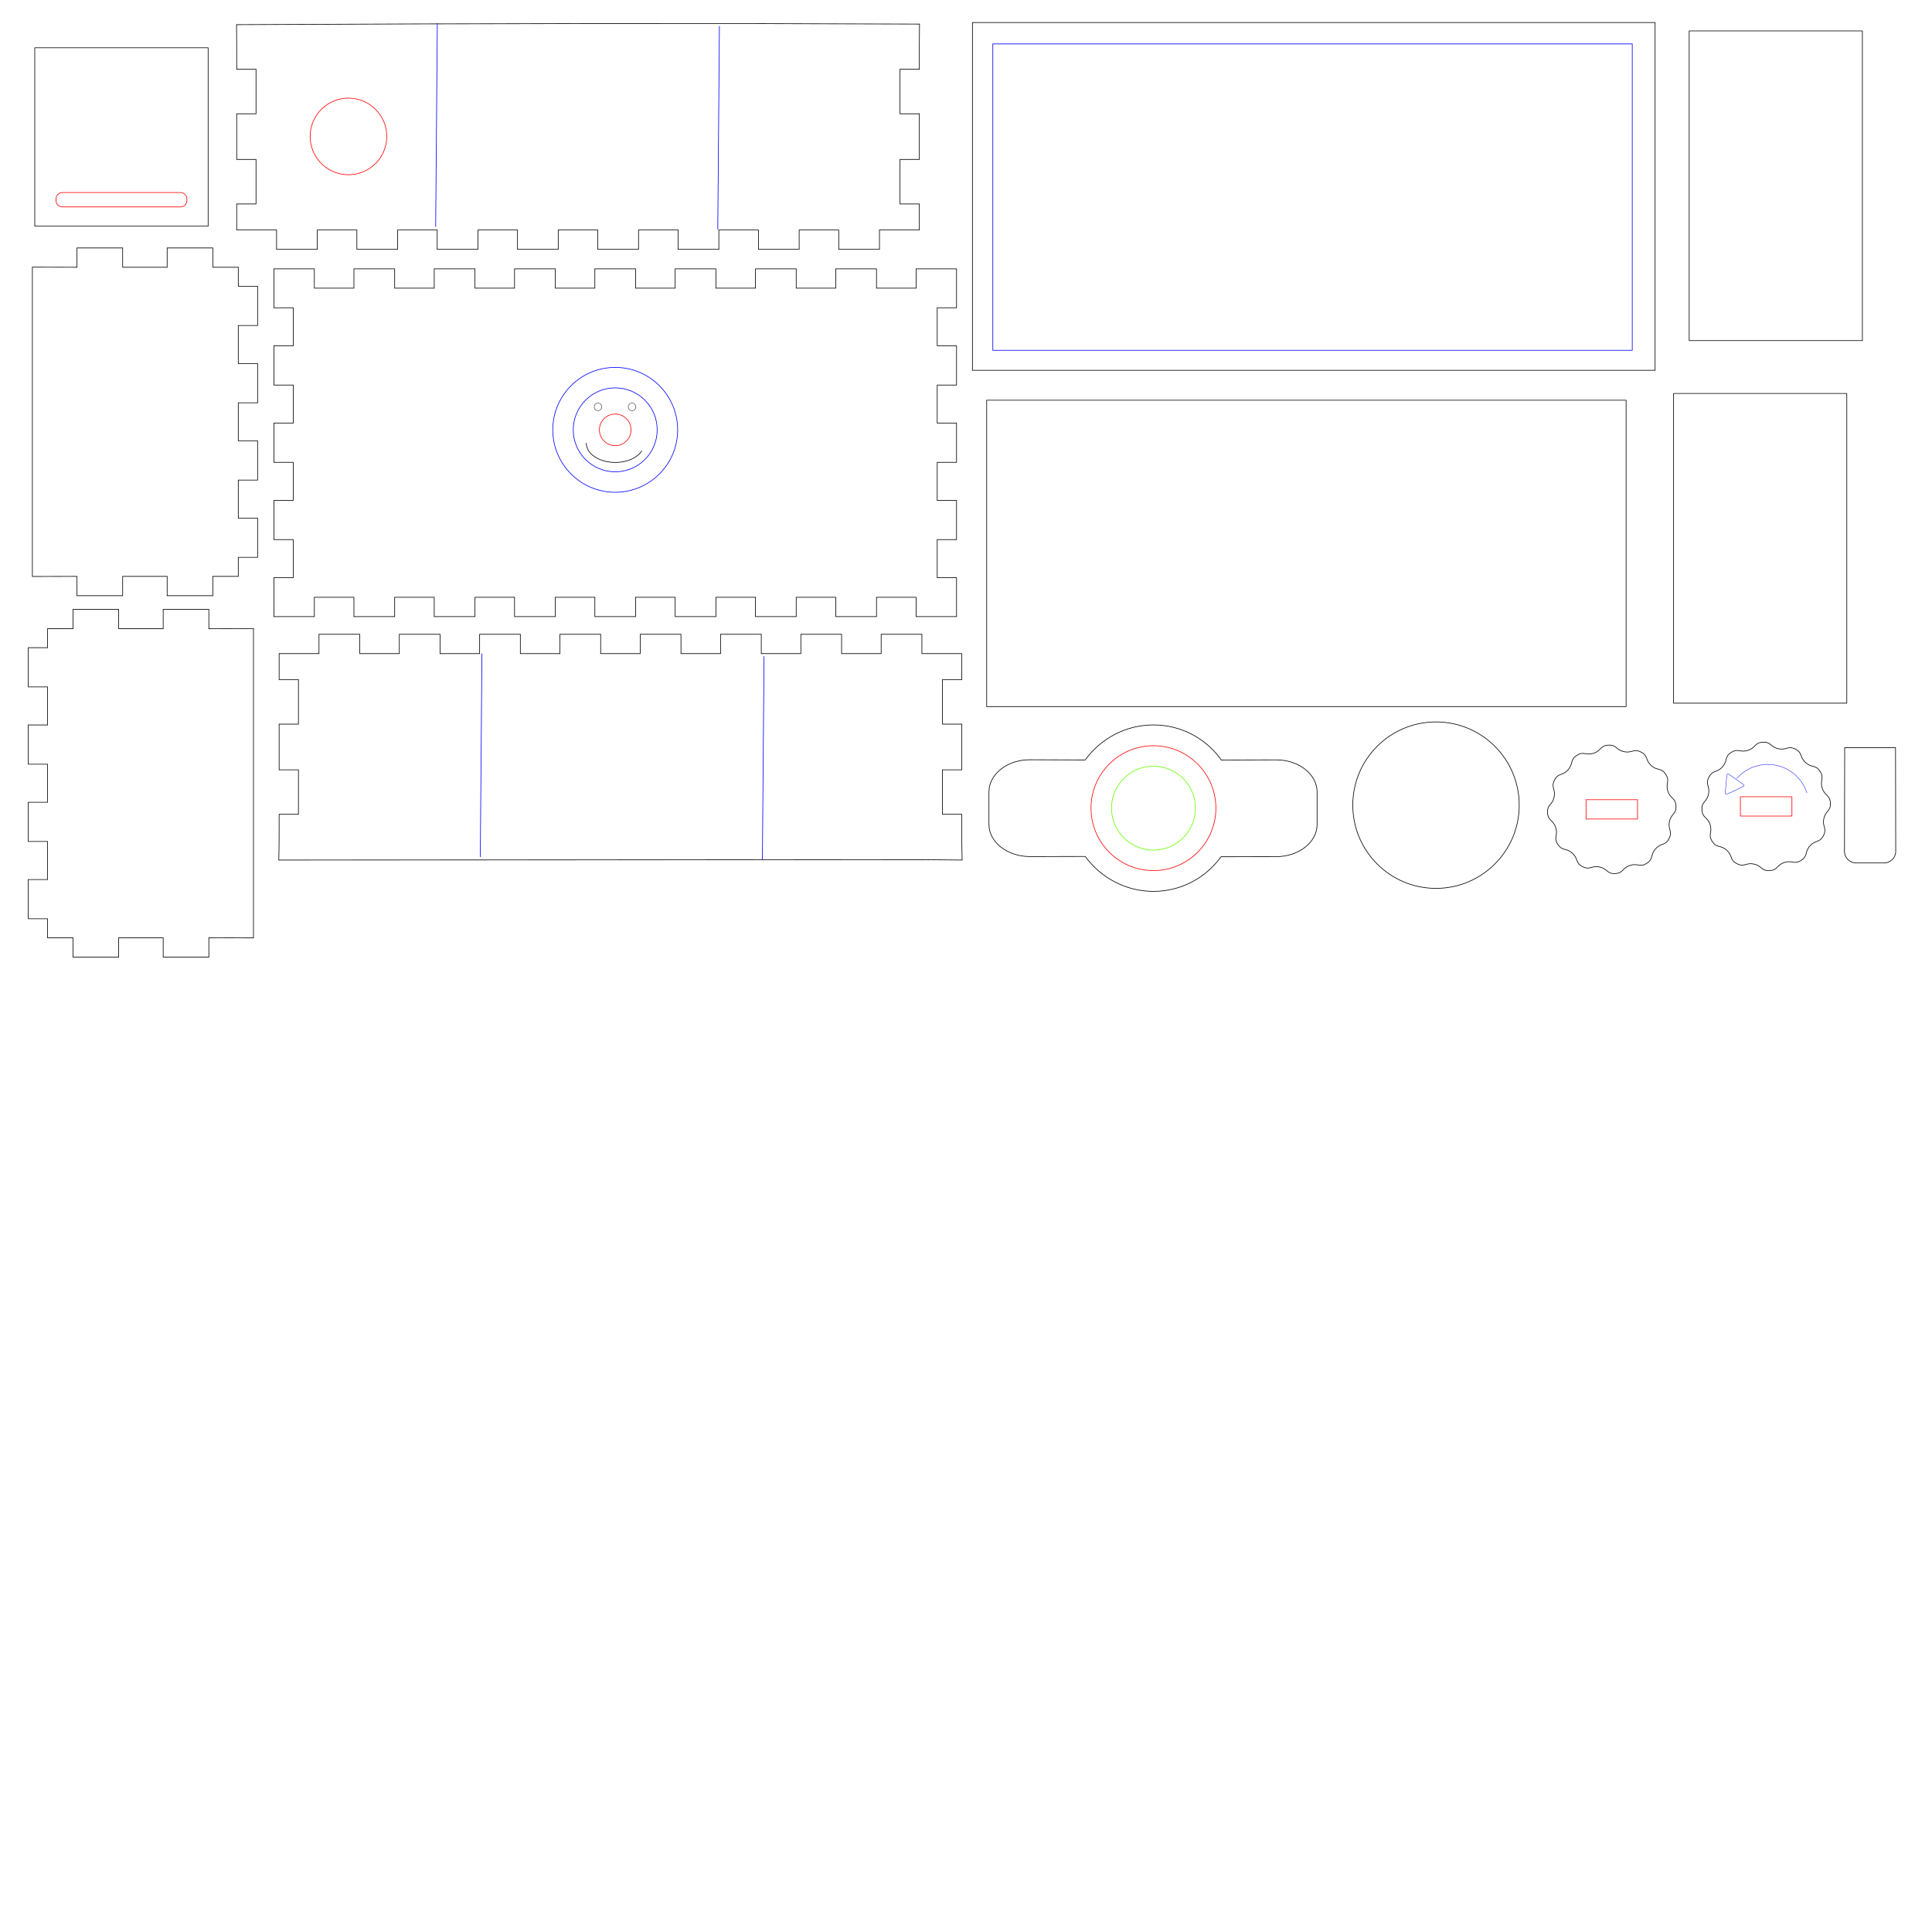
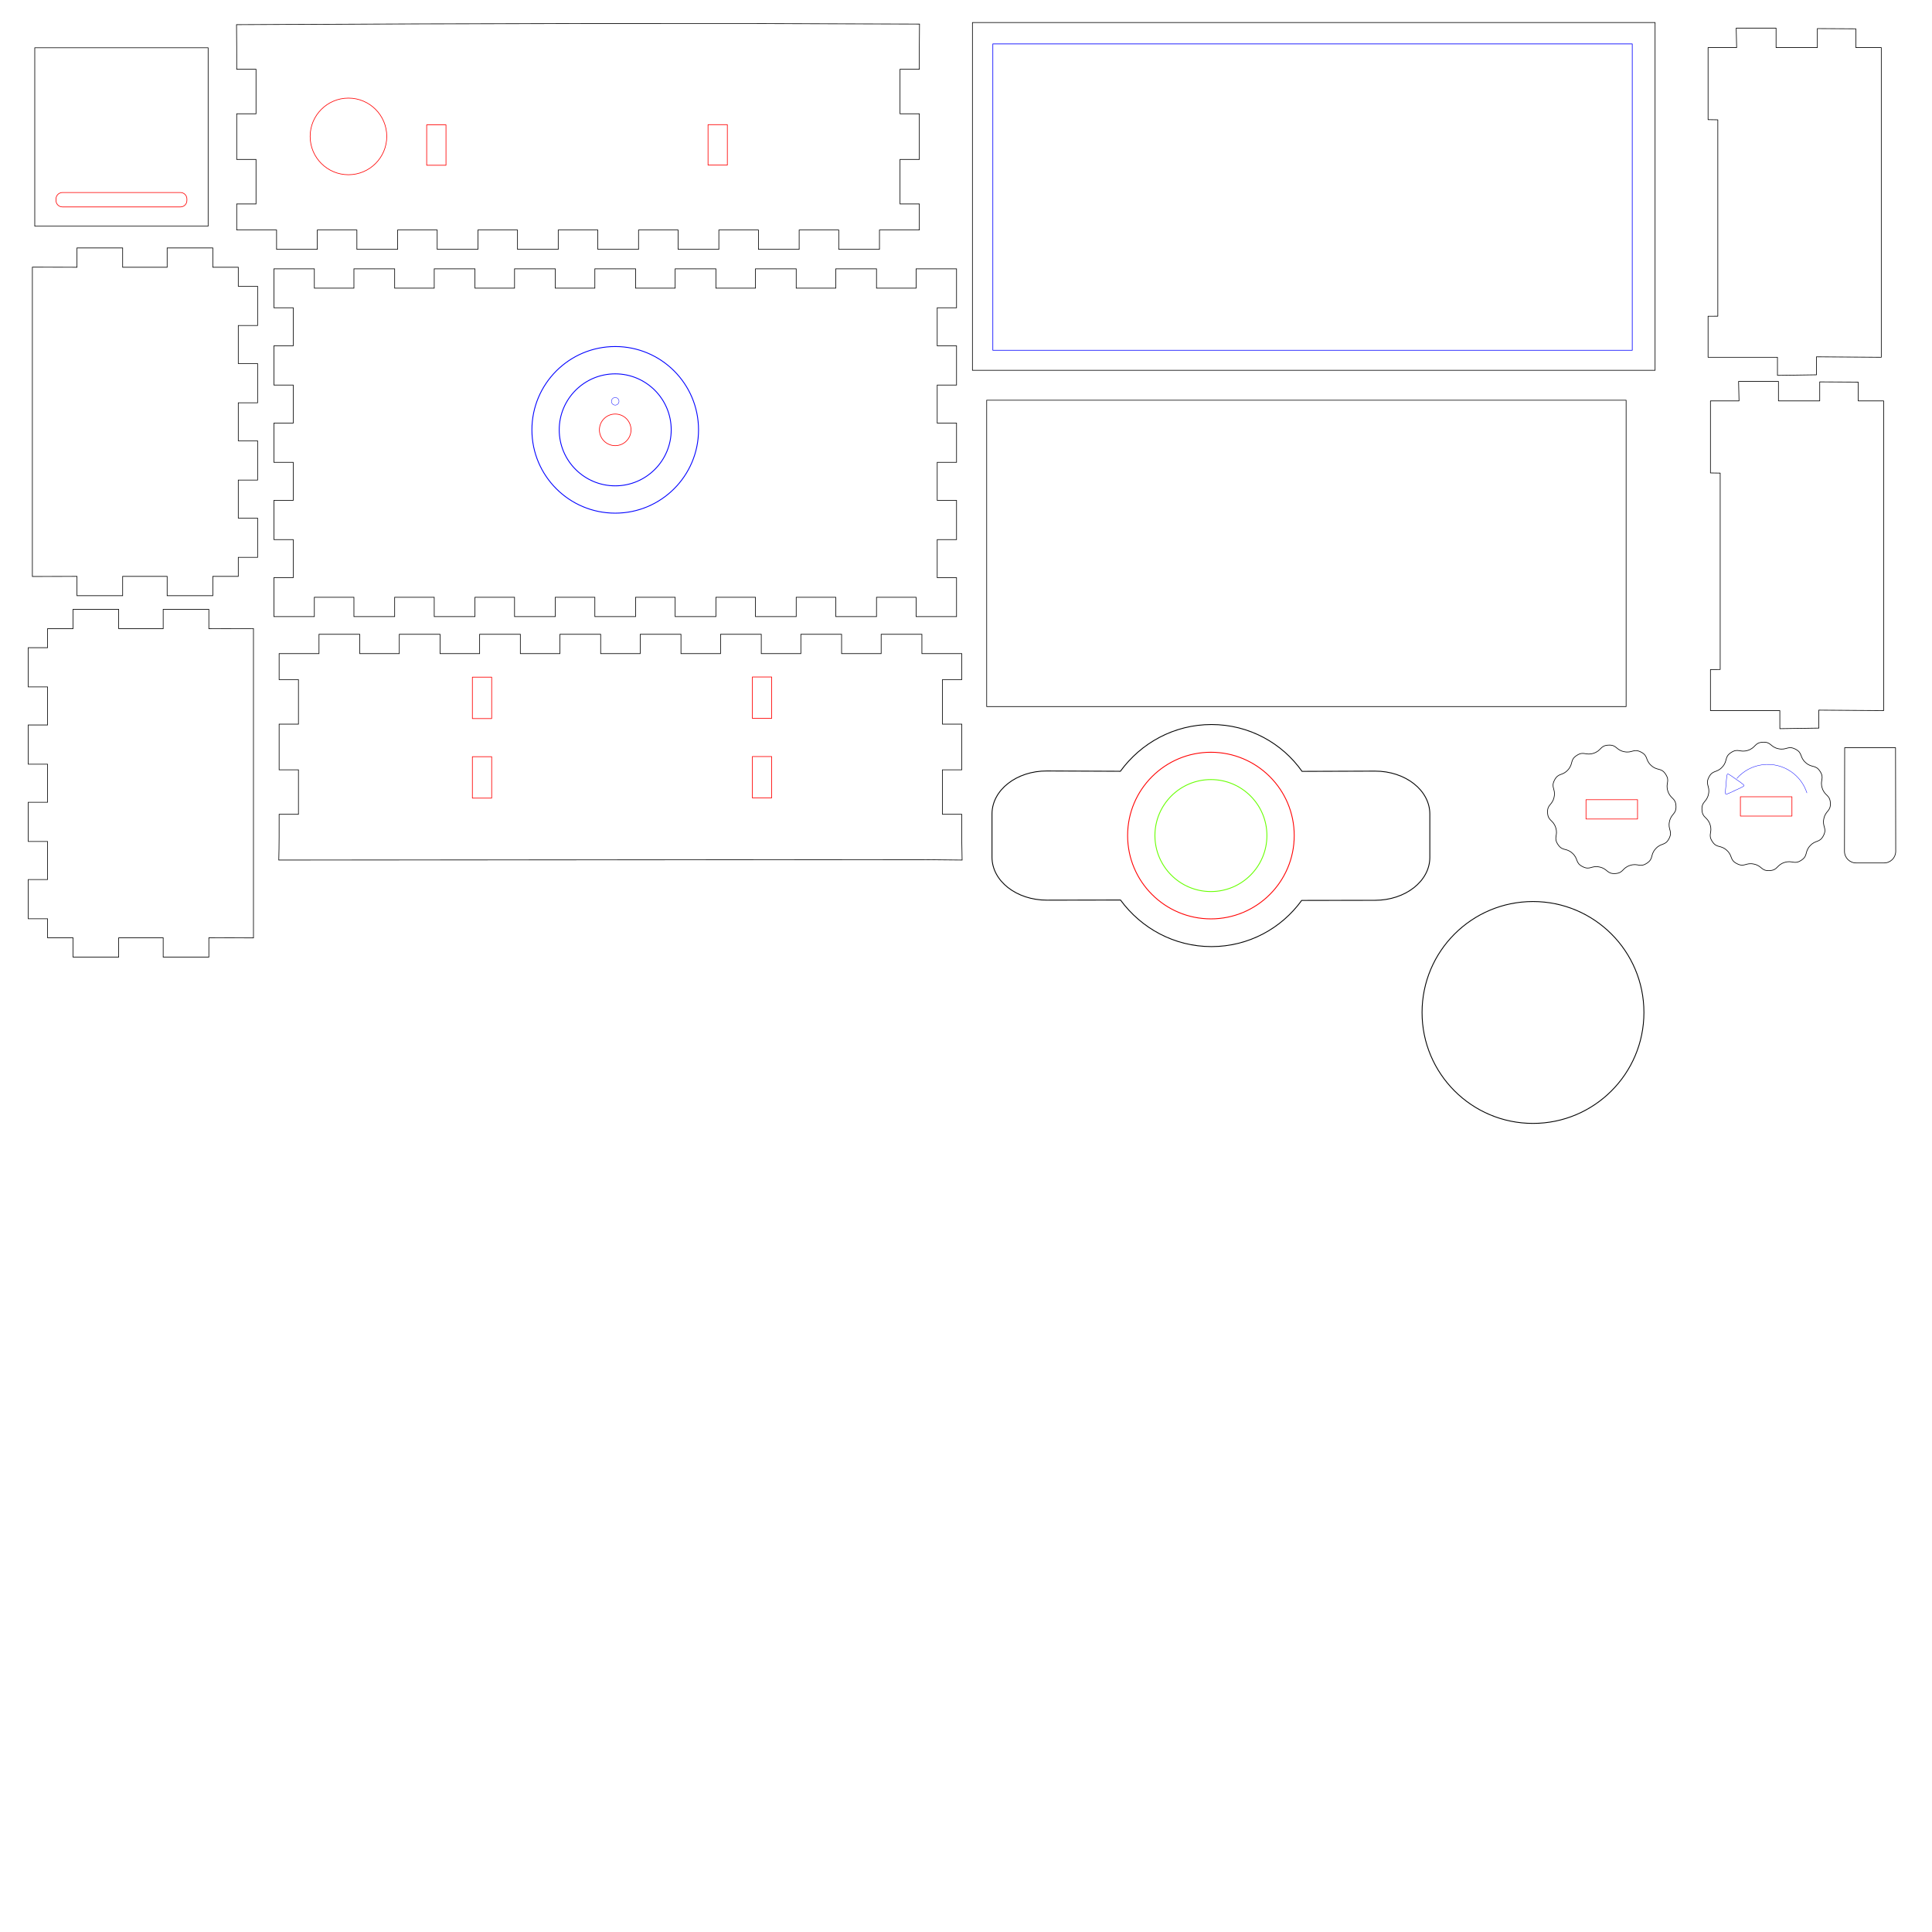
- <svg xmlns="http://www.w3.org/2000/svg" width="300mm" height="300mm" viewBox="0 0 1062.992 1062.992" id="svg3366" version="1.1">
-   <defs id="defs3368">
-     </defs>
-   <g transform="translate(0,10.62992)" id="layer1">
-     <path id="path3391" style="fill:none;stroke:#000000;stroke-width:0.354;stroke-miterlimit:4;stroke-dasharray:none" d="m 117.089,306.496 0,10.63 -25.122,0 0,-10.63 -24.484,0 0,10.63 -25.122,0 0,-10.63 -24.549,0.065 10e-6,-170.209 24.549,0.065 0,-10.63 25.122,0 0,10.63 24.484,0 0,-10.63 25.122,0 0,10.63 14.014,0 0,10.47 10.63,0 0,21.579 -10.63,0 0,20.941 10.63,0 0,21.579 -10.63,0 0,20.941 10.63,0 0,21.579 -10.63,0 0,20.941 10.63,0 0,21.579 -10.63,0 0,10.47 z" />
-     <path id="path3415" style="fill:none;stroke:#000000;stroke-width:0.354;stroke-miterlimit:4;stroke-dasharray:none" d="m 535.04,193.111 0,-191.339 375.589,0 0,191.339 z" />
-     <path id="path3391-8" style="fill:none;stroke:#000000;stroke-width:0.354;stroke-miterlimit:4;stroke-dasharray:none" d="m 40.181,505.344 0,10.63 25.122,0 0,-10.63 24.484,0 0,10.63 25.122,0 0,-10.63 24.549,0.065 -1e-5,-170.209 -24.549,0.065 0,-10.63 -25.122,0 0,10.63 -24.484,0 0,-10.63 -25.122,0 0,10.63 -14.014,0 0,10.47 -10.63,0 0,21.579 10.63,0 0,20.941 -10.63,0 0,21.579 10.63,0 0,20.941 -10.63,0 0,21.579 10.63,0 0,20.941 -10.63,0 0,21.579 10.63,0 0,10.47 z" />
-     <path id="path3387" style="fill:none;stroke:#000000;stroke-width:0.354;stroke-miterlimit:4;stroke-dasharray:none" d="m 483.889,115.911 0,10.63 -22.412,0 0,-10.63 -21.775,0 0,10.63 -22.412,0 0,-10.63 -21.775,0 0,10.63 -22.412,0 0,-10.63 -21.775,0 0,10.63 -22.412,0 0,-10.63 -21.775,0 0,10.63 -22.412,0 0,-10.63 -21.775,0 0,10.63 -22.412,0 0,-10.63 -21.775,0 0,10.63 -22.412,0 0,-10.63 -21.775,0 0,10.63 -22.413,0 0,-10.63 -21.934,0 0,-14.333 10.63,0 0,-24.484 -10.63,0 0,-25.122 10.63,0 0,-24.484 -10.63,0 c 0.042,-8.183 -0.019,-16.366 -0.095,-24.549 134.462,-0.668 257.364,-0.827 375.78,-0.319 -0.116,8.289 -0.095,16.579 -0.095,24.868 l -10.63,0 0,24.484 10.63,0 0,25.122 -10.63,0 0,24.484 10.63,0 0,14.333 z" />
-     <path style="fill:none;fill-opacity:0.897;stroke:#ff0000;stroke-width:0.354;stroke-linecap:round;stroke-linejoin:round;stroke-miterlimit:4;stroke-dasharray:none;stroke-dashoffset:0;stroke-opacity:1" d="M 212.802,64.43 A 21.08,21.08 0 0 1 191.722,85.51 21.08,21.08 0 0 1 170.642,64.43 21.08,21.08 0 0 1 191.722,43.35 21.08,21.08 0 0 1 212.802,64.43 Z" id="path3445" />
-     <path id="path3345" style="fill:none;stroke:#000000;stroke-width:0.354;stroke-miterlimit:4;stroke-dasharray:none" d="m 529.168,363.315 -10.63,0 0,24.484 10.63,0 0,25.122 -10.63,0 0,24.484 10.63,0 0,14.333 0.189,10.836 -22.123,-0.206 -353.845,0.206 c 0.23,-8.388 0.189,-16.778 0.189,-25.169 l 10.63,0 0,-24.484 -10.63,0 0,-25.122 10.63,0 0,-24.484 -10.63,0 0,-14.333 21.934,0 0,-10.63 22.412,0 0,10.63 21.775,0 0,-10.63 22.412,0 0,10.63 21.775,0 0,-10.63 22.412,0 0,10.63 21.775,0 0,-10.63 22.412,0 0,10.63 21.775,0 0,-10.63 22.412,0 0,10.63 21.775,0 0,-10.63 22.412,0 0,10.63 21.775,0 0,-10.63 22.412,0 0,10.63 21.775,0 0,-10.63 22.412,0 0,10.63 21.934,0 z" />
-     <path style="fill:none;fill-opacity:0.897;stroke:#0000ff;stroke-width:0.354;stroke-linecap:round;stroke-linejoin:round;stroke-miterlimit:4;stroke-dasharray:none;stroke-dashoffset:0;stroke-opacity:1" d="m 546.257,13.534 351.819,0 0,168.567 -351.819,0 z" id="rect3556" />
-     <path style="fill:none;fill-opacity:0.897;stroke:#000000;stroke-width:0.354;stroke-linecap:round;stroke-linejoin:round;stroke-miterlimit:4;stroke-dasharray:none;stroke-dashoffset:0;stroke-opacity:1" d="m 542.876,209.56 351.821,0 0,168.567 -351.821,0 z" id="rect3556-6" />
-     <path style="fill:none;fill-opacity:0.897;stroke:#000000;stroke-width:0.354;stroke-linecap:round;stroke-linejoin:round;stroke-miterlimit:4;stroke-dasharray:none;stroke-dashoffset:0;stroke-opacity:1" d="m 1016.11,205.859 0,170.398 -95.299,0 0,-170.398 z" id="rect3449-7-0-5" />
-     <path id="path3399" style="fill:none;stroke:#000000;stroke-width:0.354;stroke-miterlimit:4;stroke-dasharray:none" d="m 504.037,328.626 0,-10.63 -21.775,0 0,10.63 -22.412,0 0,-10.63 -21.775,0 0,10.63 -22.412,0 0,-10.63 -21.775,0 0,10.63 -22.412,0 0,-10.63 -21.775,0 0,10.63 -22.412,0 0,-10.63 -21.775,0 0,10.63 -22.412,0 0,-10.63 -21.775,0 0,10.63 -22.412,0 0,-10.63 -21.775,0 0,10.63 -22.412,0 0,-10.63 -21.775,0 0,10.63 -22.253,0 0,-21.419 10.63,0 0,-20.941 -10.63,0 0,-21.579 10.63,0 0,-20.941 -10.63,0 0,-21.579 10.63,0 0,-20.941 -10.63,0 0,-21.579 10.63,0 0,-20.941 -10.63,0 0,-21.419 22.253,0 0,10.63 21.775,0 0,-10.63 22.412,0 0,10.63 21.775,0 0,-10.63 22.412,0 0,10.63 21.775,0 0,-10.63 22.412,0 0,10.63 21.775,0 0,-10.63 22.412,0 0,10.63 21.775,0 0,-10.63 22.412,0 0,10.63 21.775,0 0,-10.63 22.412,0 0,10.63 21.775,0 0,-10.63 22.412,0 0,10.63 21.775,0 0,-10.63 22.253,0 0,21.419 -10.63,0 0,20.941 10.63,0 0,21.579 -10.63,0 0,20.941 10.63,0 0,21.579 -10.63,0 0,20.941 10.63,0 0,21.579 -10.63,0 0,20.941 10.63,0 0,21.419 z" />
-     <path style="fill:none;fill-opacity:0.897;stroke:#ff0000;stroke-width:0.354;stroke-linecap:round;stroke-linejoin:round;stroke-miterlimit:4;stroke-dasharray:none;stroke-dashoffset:0;stroke-opacity:1" d="m 347.192,225.871 a 8.697,8.697 0 0 1 -8.697,8.697 8.697,8.697 0 0 1 -8.697,-8.697 8.697,8.697 0 0 1 8.697,-8.697 8.697,8.697 0 0 1 8.697,8.697 z" id="path3443" />
-     <path style="fill:none;fill-opacity:0.897;stroke:#0000ff;stroke-width:0.354;stroke-linecap:round;stroke-linejoin:round;stroke-miterlimit:4;stroke-dasharray:none;stroke-dashoffset:0;stroke-opacity:1" d="m 361.585,225.871 a 23.09,23.09 0 0 1 -23.09,23.09 23.09,23.09 0 0 1 -23.09,-23.09 23.09,23.09 0 0 1 23.09,-23.09 23.09,23.09 0 0 1 23.09,23.09 z" id="path3443-7" />
-     <path style="fill:none;fill-opacity:0.897;stroke:#0000ff;stroke-width:0.354;stroke-linecap:round;stroke-linejoin:round;stroke-miterlimit:4;stroke-dasharray:none;stroke-dashoffset:0;stroke-opacity:1" d="m 372.848,225.871 a 34.354,34.354 0 0 1 -34.354,34.354 34.354,34.354 0 0 1 -34.354,-34.354 34.354,34.354 0 0 1 34.354,-34.354 34.354,34.354 0 0 1 34.354,34.354 z" id="path3443-7-2" />
-     <path style="fill:none;fill-opacity:0.897;stroke:#000000;stroke-width:0.354;stroke-linecap:round;stroke-linejoin:round;stroke-miterlimit:4;stroke-dasharray:none;stroke-dashoffset:0;stroke-opacity:1" d="M 835.884,432.366 A 45.788,45.788 0 0 1 790.095,478.154 45.788,45.788 0 0 1 744.307,432.366 45.788,45.788 0 0 1 790.095,386.578 45.788,45.788 0 0 1 835.884,432.366 Z" id="path3443-7-2-3-8" />
-     <path style="fill:none;fill-opacity:0.897;stroke:#ff0000;stroke-width:0.354;stroke-linecap:round;stroke-linejoin:round;stroke-miterlimit:4;stroke-dasharray:none;stroke-dashoffset:0;stroke-opacity:1" d="m 668.986,434.019 a 34.354,34.354 0 0 1 -34.354,34.354 34.354,34.354 0 0 1 -34.354,-34.354 34.354,34.354 0 0 1 34.354,-34.354 34.354,34.354 0 0 1 34.354,34.354 z" id="path3443-7-2-6" />
-     <path style="fill:none;fill-opacity:0.897;stroke:#000000;stroke-width:0.354;stroke-linecap:round;stroke-linejoin:round;stroke-miterlimit:4;stroke-dasharray:none;stroke-dashoffset:0;stroke-opacity:1" d="m 702.048,460.717 c 12.532,0 22.621,-7.895 22.621,-17.701 l 0,-17.868 c 0,-9.806 -10.089,-17.743 -22.621,-17.701 l -30.076,0.1 c -8.193,-11.645 -21.871,-19.317 -37.34,-19.317 -15.462,-10e-6 -29.133,7.664 -37.569,19.276 l -30.317,-0.123 c -12.532,-0.051 -22.621,7.895 -22.621,17.701 l 0,17.868 c 0,9.806 10.089,17.701 22.621,17.701 l 30.365,-0.055 c 8.494,11.604 22.119,19.208 37.52,19.208 15.286,-1e-5 28.822,-7.49 37.192,-19.045 z" id="rect4454-7-0" />
-     <path style="fill:none;fill-opacity:0.897;stroke:#66ff00;stroke-width:0.354;stroke-linecap:round;stroke-linejoin:round;stroke-miterlimit:4;stroke-dasharray:none;stroke-dashoffset:0;stroke-opacity:1" d="m 657.722,434.019 a 23.09,23.09 0 0 1 -23.09,23.09 23.09,23.09 0 0 1 -23.09,-23.09 23.09,23.09 0 0 1 23.09,-23.09 23.09,23.09 0 0 1 23.09,23.09 z" id="path3443-7-4" />
-     <path style="fill:none;fill-opacity:0.897;stroke:#000000;stroke-width:0.354;stroke-linecap:round;stroke-linejoin:round;stroke-miterlimit:4;stroke-dasharray:none;stroke-dashoffset:0;stroke-opacity:1" d="m 114.517,15.648 0,98.168 -95.39,0 0,-98.168 z" id="rect3449-7-0-4" />
-     <path style="fill:none;fill-opacity:0.897;stroke:#000000;stroke-width:0.354;stroke-linecap:round;stroke-linejoin:round;stroke-miterlimit:4;stroke-dasharray:none;stroke-dashoffset:0;stroke-opacity:1" d="m 1024.694,6.373 0,170.398 -95.299,0 0,-170.398 z" id="rect3449-7-0-5-6" />
-     <path style="fill:none;fill-opacity:0.897;stroke:#ff0000;stroke-width:0.354;stroke-linecap:round;stroke-linejoin:round;stroke-miterlimit:4;stroke-dasharray:none;stroke-dashoffset:0;stroke-opacity:1" d="m 34.354,95.301 64.935,0 c 1.963,0 3.543,1.58 3.543,3.543 l 0,0.833 c 0,1.963 -1.58,3.543 -3.543,3.543 l -64.935,0 c -1.963,0 -3.543,-1.58 -3.543,-3.543 l 0,-0.833 c 0,-1.963 1.58,-3.543 3.543,-3.543 z" id="rect4082" />
-     <path style="fill:none;fill-rule:evenodd;stroke:#0000ff;stroke-width:0.354;stroke-linecap:butt;stroke-linejoin:miter;stroke-opacity:1;stroke-miterlimit:4;stroke-dasharray:none" d="m 265.162,348.892 -0.903,111.972" id="path5359" />
-     <path style="fill:none;fill-rule:evenodd;stroke:#0000ff;stroke-width:0.354;stroke-linecap:butt;stroke-linejoin:miter;stroke-opacity:1;stroke-miterlimit:4;stroke-dasharray:none" d="m 420.375,350.435 -0.903,111.972" id="path5359-6" />
-     <path style="fill:none;fill-opacity:0.897;stroke:#000000;stroke-width:0.354;stroke-linecap:round;stroke-linejoin:round;stroke-miterlimit:4;stroke-dasharray:none;stroke-dashoffset:0;stroke-opacity:1" d="m 906.072,464.343 c -3.908,2.538 -4.812,-0.256 -9.243,1.183 -4.431,1.44 -3.521,4.232 -8.174,4.476 -4.653,0.244 -4.039,-2.628 -8.597,-3.597 -4.558,-0.969 -5.165,1.905 -9.316,-0.211 -4.152,-2.115 -2.184,-4.296 -5.646,-7.413 -3.463,-3.118 -5.425,-0.933 -7.963,-4.841 -2.538,-3.908 0.256,-4.812 -1.183,-9.243 -1.44,-4.431 -4.232,-3.521 -4.476,-8.174 -0.244,-4.653 2.628,-4.039 3.597,-8.597 0.969,-4.558 -1.905,-5.165 0.211,-9.316 2.115,-4.152 4.296,-2.184 7.413,-5.646 3.118,-3.463 0.933,-5.425 4.841,-7.963 3.908,-2.538 4.812,0.256 9.243,-1.183 4.431,-1.44 3.521,-4.232 8.174,-4.476 4.653,-0.244 4.039,2.628 8.597,3.597 4.558,0.969 5.165,-1.905 9.316,0.211 4.152,2.115 2.184,4.296 5.646,7.413 3.463,3.118 5.425,0.933 7.963,4.841 2.538,3.908 -0.256,4.812 1.183,9.243 1.44,4.431 4.232,3.521 4.476,8.174 0.244,4.653 -2.628,4.039 -3.597,8.597 -0.969,4.558 1.905,5.165 -0.211,9.316 -2.115,4.152 -4.296,2.184 -7.413,5.646 -3.118,3.463 -0.933,5.425 -4.841,7.963 z" id="path3361" />
-     <path style="fill:none;fill-opacity:0.897;stroke:#ff0000;stroke-width:0.354;stroke-linecap:round;stroke-linejoin:round;stroke-miterlimit:4;stroke-dasharray:none;stroke-dashoffset:0;stroke-opacity:1" d="m 872.63,429.358 28.346,0 0,10.63 -28.346,0 z" id="rect3364" />
-     <path style="fill:none;fill-opacity:0.897;stroke:#000000;stroke-width:0.354;stroke-linecap:round;stroke-linejoin:round;stroke-miterlimit:4;stroke-dasharray:none;stroke-dashoffset:0;stroke-opacity:1" d="m 991.017,462.732 c -3.908,2.538 -4.812,-0.256 -9.243,1.183 -4.431,1.44 -3.521,4.232 -8.174,4.476 -4.653,0.244 -4.039,-2.628 -8.597,-3.597 -4.558,-0.969 -5.165,1.905 -9.316,-0.211 -4.152,-2.115 -2.184,-4.296 -5.646,-7.413 -3.463,-3.118 -5.425,-0.933 -7.963,-4.841 -2.538,-3.908 0.256,-4.812 -1.183,-9.243 -1.44,-4.431 -4.232,-3.521 -4.476,-8.174 -0.244,-4.653 2.628,-4.039 3.597,-8.597 0.969,-4.558 -1.905,-5.165 0.211,-9.316 2.115,-4.152 4.296,-2.184 7.413,-5.646 3.118,-3.463 0.933,-5.425 4.841,-7.963 3.908,-2.538 4.812,0.256 9.243,-1.183 4.431,-1.44 3.521,-4.232 8.174,-4.476 4.653,-0.244 4.039,2.628 8.597,3.597 4.558,0.969 5.165,-1.905 9.316,0.211 4.152,2.115 2.184,4.296 5.646,7.413 3.462,3.118 5.425,0.933 7.963,4.841 2.538,3.908 -0.257,4.812 1.183,9.243 1.44,4.431 4.232,3.521 4.476,8.174 0.244,4.653 -2.628,4.039 -3.597,8.597 -0.969,4.558 1.905,5.165 -0.211,9.316 -2.115,4.152 -4.296,2.184 -7.413,5.646 -3.118,3.463 -0.933,5.425 -4.841,7.963 z" id="path3361-3" />
-     <path style="fill:none;fill-opacity:0.897;stroke:#ff0000;stroke-width:0.354;stroke-linecap:round;stroke-linejoin:round;stroke-miterlimit:4;stroke-dasharray:none;stroke-dashoffset:0;stroke-opacity:1" d="m 957.576,427.747 28.346,0 0,10.63 -28.346,0 z" id="rect3364-1" />
-     <path style="fill:none;fill-opacity:0.897;stroke:#000000;stroke-width:0.354;stroke-linecap:round;stroke-linejoin:round;stroke-miterlimit:4;stroke-dasharray:none;stroke-dashoffset:0;stroke-opacity:1" d="m 1042.929,400.745 0.102,56.995 c 0.01,3.561 -2.867,6.428 -6.428,6.428 l -15.331,0 c -3.561,0 -6.434,-2.867 -6.428,-6.428 l 0.102,-56.995 z" id="rect3388" />
-     <g transform="matrix(0.3420146,-0.5005188,0.5005188,0.3420146,874.8098,506.4997)" id="g4191">
-       <path id="path4084" d="m 196.187,27.371 c 18.508,2.206 32.859,17.957 32.859,37.059 0,8.608 -2.914,16.535 -7.809,22.849" style="fill:none;fill-opacity:0.897;stroke:#0000ff;stroke-width:0.354;stroke-linecap:round;stroke-linejoin:round;stroke-miterlimit:4;stroke-dasharray:none;stroke-dashoffset:0;stroke-opacity:1" />
-       <path id="path5356" d="m 194.546,36.489 c -0.803,0.45 -7.365,-3.795 -8.157,-4.265 -0.791,-0.47 -7.659,-4.202 -7.647,-5.122 0.011,-0.92 6.969,-4.481 7.772,-4.932 0.803,-0.45 7.468,-4.532 8.26,-4.062 0.791,0.47 0.396,8.276 0.385,9.196 -0.011,0.92 0.19,8.734 -0.612,9.184 z" style="fill:none;fill-opacity:0.897;stroke:#0000ff;stroke-width:0.354;stroke-linecap:round;stroke-linejoin:round;stroke-miterlimit:4;stroke-dasharray:none;stroke-dashoffset:0;stroke-opacity:1" />
+ <svg xmlns="http://www.w3.org/2000/svg" version="1.1" id="svg3366" viewBox="0 0 1062.992 1062.992" height="300mm" width="300mm">
+   <defs id="defs3368" />
+   <g id="layer1" transform="translate(0,10.62992)">
+     <path d="m 117.089,306.496 0,10.63 -25.122,0 0,-10.63 -24.484,0 0,10.63 -25.122,0 0,-10.63 -24.549,0.065 10e-6,-170.209 24.549,0.065 0,-10.63 25.122,0 0,10.63 24.484,0 0,-10.63 25.122,0 0,10.63 14.014,0 0,10.47 10.63,0 0,21.579 -10.63,0 0,20.941 10.63,0 0,21.579 -10.63,0 0,20.941 10.63,0 0,21.579 -10.63,0 0,20.941 10.63,0 0,21.579 -10.63,0 0,10.47 z" style="fill:none;stroke:#000000;stroke-width:0.354;stroke-miterlimit:4;stroke-dasharray:none" id="path3391" />
+     <path d="m 535.04,193.111 0,-191.339 375.589,0 0,191.339 z" style="fill:none;stroke:#000000;stroke-width:0.354;stroke-miterlimit:4;stroke-dasharray:none" id="path3415" />
+     <path d="m 40.181,505.344 0,10.63 25.122,0 0,-10.63 24.484,0 0,10.63 25.122,0 0,-10.63 24.549,0.065 -1e-5,-170.209 -24.549,0.065 0,-10.63 -25.122,0 0,10.63 -24.484,0 0,-10.63 -25.122,0 0,10.63 -14.014,0 0,10.47 -10.63,0 0,21.579 10.63,0 0,20.941 -10.63,0 0,21.579 10.63,0 0,20.941 -10.63,0 0,21.579 10.63,0 0,20.941 -10.63,0 0,21.579 10.63,0 0,10.47 z" style="fill:none;stroke:#000000;stroke-width:0.354;stroke-miterlimit:4;stroke-dasharray:none" id="path3391-8" />
+     <path id="rect3379-6" d="m 259.907,361.945 10.618,0 0,22.778 -10.618,0 z" style="fill:none;fill-opacity:0.897;stroke:#ff0000;stroke-width:0.367;stroke-linecap:round;stroke-linejoin:round;stroke-miterlimit:4;stroke-dasharray:none;stroke-dashoffset:0;stroke-opacity:1" />
+     <path d="m 483.889,115.911 0,10.63 -22.412,0 0,-10.63 -21.775,0 0,10.63 -22.412,0 0,-10.63 -21.775,0 0,10.63 -22.412,0 0,-10.63 -21.775,0 0,10.63 -22.412,0 0,-10.63 -21.775,0 0,10.63 -22.412,0 0,-10.63 -21.775,0 0,10.63 -22.412,0 0,-10.63 -21.775,0 0,10.63 -22.412,0 0,-10.63 -21.775,0 0,10.63 -22.413,0 0,-10.63 -21.934,0 0,-14.333 10.63,0 0,-24.484 -10.63,0 0,-25.122 10.63,0 0,-24.484 -10.63,0 c 0.042,-8.183 -0.019,-16.366 -0.095,-24.549 134.462,-0.668 257.364,-0.827 375.78,-0.319 -0.116,8.289 -0.095,16.579 -0.095,24.868 l -10.63,0 0,24.484 10.63,0 0,25.122 -10.63,0 0,24.484 10.63,0 0,14.333 z" style="fill:none;stroke:#000000;stroke-width:0.354;stroke-miterlimit:4;stroke-dasharray:none" id="path3387" />
+     <path id="path3445" d="M 212.802,64.43 A 21.08,21.08 0 0 1 191.722,85.51 21.08,21.08 0 0 1 170.642,64.43 21.08,21.08 0 0 1 191.722,43.35 21.08,21.08 0 0 1 212.802,64.43 Z" style="fill:none;fill-opacity:0.897;stroke:#ff0000;stroke-width:0.354;stroke-linecap:round;stroke-linejoin:round;stroke-miterlimit:4;stroke-dasharray:none;stroke-dashoffset:0;stroke-opacity:1" />
+     <path d="m 529.168,363.315 -10.63,0 0,24.484 10.63,0 0,25.122 -10.63,0 0,24.484 10.63,0 0,14.333 0.189,10.836 -22.123,-0.206 -353.845,0.206 c 0.23,-8.388 0.189,-16.778 0.189,-25.169 l 10.63,0 0,-24.484 -10.63,0 0,-25.122 10.63,0 0,-24.484 -10.63,0 0,-14.333 21.934,0 0,-10.63 22.412,0 0,10.63 21.775,0 0,-10.63 22.412,0 0,10.63 21.775,0 0,-10.63 22.412,0 0,10.63 21.775,0 0,-10.63 22.412,0 0,10.63 21.775,0 0,-10.63 22.412,0 0,10.63 21.775,0 0,-10.63 22.412,0 0,10.63 21.775,0 0,-10.63 22.412,0 0,10.63 21.775,0 0,-10.63 22.412,0 0,10.63 21.934,0 z" style="fill:none;stroke:#000000;stroke-width:0.354;stroke-miterlimit:4;stroke-dasharray:none" id="path3345" />
+     <path id="rect3556" d="m 546.257,13.534 351.819,0 0,168.567 -351.819,0 z" style="fill:none;fill-opacity:0.897;stroke:#0000ff;stroke-width:0.354;stroke-linecap:round;stroke-linejoin:round;stroke-miterlimit:4;stroke-dasharray:none;stroke-dashoffset:0;stroke-opacity:1" />
+     <path id="rect3556-6" d="m 542.876,209.56 351.821,0 0,168.567 -351.821,0 z" style="fill:none;fill-opacity:0.897;stroke:#000000;stroke-width:0.354;stroke-linecap:round;stroke-linejoin:round;stroke-miterlimit:4;stroke-dasharray:none;stroke-dashoffset:0;stroke-opacity:1" />
+     <path id="rect3449-7-0-5" d="m 1036.395,380.339 0,-170.398 -14.005,0 -0.011,-10.338 -21.164,-0.122 0,10.46 -22.706,0 0,-10.715 -21.94,0 0.255,10.715 -15.729,0 0,39.643 5.358,0.084 0,108.064 -5.358,0.023 0,22.585 38.179,-3e-5 0,9.95 21.471,-0.314 -0.041,-9.891 z" style="fill:none;fill-opacity:0.897;stroke:#000000;stroke-width:0.354;stroke-linecap:round;stroke-linejoin:round;stroke-miterlimit:4;stroke-dasharray:none;stroke-dashoffset:0;stroke-opacity:1" />
+     <path d="m 504.037,328.626 0,-10.63 -21.775,0 0,10.63 -22.412,0 0,-10.63 -21.775,0 0,10.63 -22.412,0 0,-10.63 -21.775,0 0,10.63 -22.412,0 0,-10.63 -21.775,0 0,10.63 -22.412,0 0,-10.63 -21.775,0 0,10.63 -22.412,0 0,-10.63 -21.775,0 0,10.63 -22.412,0 0,-10.63 -21.775,0 0,10.63 -22.412,0 0,-10.63 -21.775,0 0,10.63 -22.253,0 0,-21.419 10.63,0 0,-20.941 -10.63,0 0,-21.579 10.63,0 0,-20.941 -10.63,0 0,-21.579 10.63,0 0,-20.941 -10.63,0 0,-21.579 10.63,0 0,-20.941 -10.63,0 0,-21.419 22.253,0 0,10.63 21.775,0 0,-10.63 22.412,0 0,10.63 21.775,0 0,-10.63 22.412,0 0,10.63 21.775,0 0,-10.63 22.412,0 0,10.63 21.775,0 0,-10.63 22.412,0 0,10.63 21.775,0 0,-10.63 22.412,0 0,10.63 21.775,0 0,-10.63 22.412,0 0,10.63 21.775,0 0,-10.63 22.412,0 0,10.63 21.775,0 0,-10.63 22.253,0 0,21.419 -10.63,0 0,20.941 10.63,0 0,21.579 -10.63,0 0,20.941 10.63,0 0,21.579 -10.63,0 0,20.941 10.63,0 0,21.579 -10.63,0 0,20.941 10.63,0 0,21.419 z" style="fill:none;stroke:#000000;stroke-width:0.354;stroke-miterlimit:4;stroke-dasharray:none" id="path3399" />
+     <path id="path3443" d="m 347.192,225.871 a 8.697,8.697 0 0 1 -8.697,8.697 8.697,8.697 0 0 1 -8.697,-8.697 8.697,8.697 0 0 1 8.697,-8.697 8.697,8.697 0 0 1 8.697,8.697 z" style="fill:none;fill-opacity:0.897;stroke:#ff0000;stroke-width:0.354;stroke-linecap:round;stroke-linejoin:round;stroke-miterlimit:4;stroke-dasharray:none;stroke-dashoffset:0;stroke-opacity:1" />
+     <path id="path3443-7-2-3-8" d="m 904.493,546.432 a 61.036,61.036 0 0 1 -61.036,61.036 61.036,61.036 0 0 1 -61.036,-61.036 61.036,61.036 0 0 1 61.036,-61.036 61.036,61.036 0 0 1 61.036,61.036 z" style="fill:none;fill-opacity:0.897;stroke:#000000;stroke-width:0.472;stroke-linecap:round;stroke-linejoin:round;stroke-miterlimit:4;stroke-dasharray:none;stroke-dashoffset:0;stroke-opacity:1" />
+     <path id="path3443-7-2-6" d="m 384.331,225.871 a 45.836,45.836 0 0 1 -45.836,45.836 45.836,45.836 0 0 1 -45.836,-45.836 45.836,45.836 0 0 1 45.836,-45.836 45.836,45.836 0 0 1 45.836,45.836 z" style="fill:none;fill-opacity:0.897;stroke:#0000ff;stroke-width:0.473;stroke-linecap:round;stroke-linejoin:round;stroke-miterlimit:4;stroke-dasharray:none;stroke-dashoffset:0;stroke-opacity:1" />
+     <path id="path3443-7-4" d="m 369.302,225.871 a 30.808,30.808 0 0 1 -30.808,30.808 30.808,30.808 0 0 1 -30.808,-30.808 30.808,30.808 0 0 1 30.808,-30.808 30.808,30.808 0 0 1 30.808,30.808 z" style="fill:none;fill-opacity:0.897;stroke:#0000ff;stroke-width:0.473;stroke-linecap:round;stroke-linejoin:round;stroke-miterlimit:4;stroke-dasharray:none;stroke-dashoffset:0;stroke-opacity:1" />
+     <path id="rect3449-7-0-4" d="m 114.517,15.648 0,98.168 -95.39,0 0,-98.168 z" style="fill:none;fill-opacity:0.897;stroke:#000000;stroke-width:0.354;stroke-linecap:round;stroke-linejoin:round;stroke-miterlimit:4;stroke-dasharray:none;stroke-dashoffset:0;stroke-opacity:1" />
+     <path id="rect4082" d="m 34.354,95.301 64.935,0 c 1.963,0 3.543,1.58 3.543,3.543 l 0,0.833 c 0,1.963 -1.58,3.543 -3.543,3.543 l -64.935,0 c -1.963,0 -3.543,-1.58 -3.543,-3.543 l 0,-0.833 c 0,-1.963 1.58,-3.543 3.543,-3.543 z" style="fill:none;fill-opacity:0.897;stroke:#ff0000;stroke-width:0.354;stroke-linecap:round;stroke-linejoin:round;stroke-miterlimit:4;stroke-dasharray:none;stroke-dashoffset:0;stroke-opacity:1" />
+     <path id="path3361" d="m 906.072,464.343 c -3.908,2.538 -4.812,-0.256 -9.243,1.183 -4.431,1.44 -3.521,4.232 -8.174,4.476 -4.653,0.244 -4.039,-2.628 -8.597,-3.597 -4.558,-0.969 -5.165,1.905 -9.316,-0.211 -4.152,-2.115 -2.184,-4.296 -5.646,-7.413 -3.463,-3.118 -5.425,-0.933 -7.963,-4.841 -2.538,-3.908 0.256,-4.812 -1.183,-9.243 -1.44,-4.431 -4.232,-3.521 -4.476,-8.174 -0.244,-4.653 2.628,-4.039 3.597,-8.597 0.969,-4.558 -1.905,-5.165 0.211,-9.316 2.115,-4.152 4.296,-2.184 7.413,-5.646 3.118,-3.463 0.933,-5.425 4.841,-7.963 3.908,-2.538 4.812,0.256 9.243,-1.183 4.431,-1.44 3.521,-4.232 8.174,-4.476 4.653,-0.244 4.039,2.628 8.597,3.597 4.558,0.969 5.165,-1.905 9.316,0.211 4.152,2.115 2.184,4.296 5.646,7.413 3.463,3.118 5.425,0.933 7.963,4.841 2.538,3.908 -0.256,4.812 1.183,9.243 1.44,4.431 4.232,3.521 4.476,8.174 0.244,4.653 -2.628,4.039 -3.597,8.597 -0.969,4.558 1.905,5.165 -0.211,9.316 -2.115,4.152 -4.296,2.184 -7.413,5.646 -3.118,3.463 -0.933,5.425 -4.841,7.963 z" style="fill:none;fill-opacity:0.897;stroke:#000000;stroke-width:0.354;stroke-linecap:round;stroke-linejoin:round;stroke-miterlimit:4;stroke-dasharray:none;stroke-dashoffset:0;stroke-opacity:1" />
+     <path id="rect3364" d="m 872.63,429.358 28.346,0 0,10.63 -28.346,0 z" style="fill:none;fill-opacity:0.897;stroke:#ff0000;stroke-width:0.354;stroke-linecap:round;stroke-linejoin:round;stroke-miterlimit:4;stroke-dasharray:none;stroke-dashoffset:0;stroke-opacity:1" />
+     <path id="path3361-3" d="m 991.017,462.732 c -3.908,2.538 -4.812,-0.256 -9.243,1.183 -4.431,1.44 -3.521,4.232 -8.174,4.476 -4.653,0.244 -4.039,-2.628 -8.597,-3.597 -4.558,-0.969 -5.165,1.905 -9.316,-0.211 -4.152,-2.115 -2.184,-4.296 -5.646,-7.413 -3.463,-3.118 -5.425,-0.933 -7.963,-4.841 -2.538,-3.908 0.256,-4.812 -1.183,-9.243 -1.44,-4.431 -4.232,-3.521 -4.476,-8.174 -0.244,-4.653 2.628,-4.039 3.597,-8.597 0.969,-4.558 -1.905,-5.165 0.211,-9.316 2.115,-4.152 4.296,-2.184 7.413,-5.646 3.118,-3.463 0.933,-5.425 4.841,-7.963 3.908,-2.538 4.812,0.256 9.243,-1.183 4.431,-1.44 3.521,-4.232 8.174,-4.476 4.653,-0.244 4.039,2.628 8.597,3.597 4.558,0.969 5.165,-1.905 9.316,0.211 4.152,2.115 2.184,4.296 5.646,7.413 3.462,3.118 5.425,0.933 7.963,4.841 2.538,3.908 -0.257,4.812 1.183,9.243 1.44,4.431 4.232,3.521 4.476,8.174 0.244,4.653 -2.628,4.039 -3.597,8.597 -0.969,4.558 1.905,5.165 -0.211,9.316 -2.115,4.152 -4.296,2.184 -7.413,5.646 -3.118,3.463 -0.933,5.425 -4.841,7.963 z" style="fill:none;fill-opacity:0.897;stroke:#000000;stroke-width:0.354;stroke-linecap:round;stroke-linejoin:round;stroke-miterlimit:4;stroke-dasharray:none;stroke-dashoffset:0;stroke-opacity:1" />
+     <path id="rect3364-1" d="m 957.576,427.747 28.346,0 0,10.63 -28.346,0 z" style="fill:none;fill-opacity:0.897;stroke:#ff0000;stroke-width:0.354;stroke-linecap:round;stroke-linejoin:round;stroke-miterlimit:4;stroke-dasharray:none;stroke-dashoffset:0;stroke-opacity:1" />
+     <path id="rect3388" d="m 1042.929,400.745 0.102,56.995 c 0.01,3.561 -2.867,6.428 -6.428,6.428 l -15.331,0 c -3.561,0 -6.434,-2.867 -6.428,-6.428 l 0.102,-56.995 z" style="fill:none;fill-opacity:0.897;stroke:#000000;stroke-width:0.354;stroke-linecap:round;stroke-linejoin:round;stroke-miterlimit:4;stroke-dasharray:none;stroke-dashoffset:0;stroke-opacity:1" />
+     <g id="g4191" transform="matrix(0.3420146,-0.5005188,0.5005188,0.3420146,874.8098,506.4997)">
+       <path style="fill:none;fill-opacity:0.897;stroke:#0000ff;stroke-width:0.354;stroke-linecap:round;stroke-linejoin:round;stroke-miterlimit:4;stroke-dasharray:none;stroke-dashoffset:0;stroke-opacity:1" d="m 196.187,27.371 c 18.508,2.206 32.859,17.957 32.859,37.059 0,8.608 -2.914,16.535 -7.809,22.849" id="path4084" />
+       <path style="fill:none;fill-opacity:0.897;stroke:#0000ff;stroke-width:0.354;stroke-linecap:round;stroke-linejoin:round;stroke-miterlimit:4;stroke-dasharray:none;stroke-dashoffset:0;stroke-opacity:1" d="m 194.546,36.489 c -0.803,0.45 -7.365,-3.795 -8.157,-4.265 -0.791,-0.47 -7.659,-4.202 -7.647,-5.122 0.011,-0.92 6.969,-4.481 7.772,-4.932 0.803,-0.45 7.468,-4.532 8.26,-4.062 0.791,0.47 0.396,8.276 0.385,9.196 -0.011,0.92 0.19,8.734 -0.612,9.184 z" id="path5356" />
    </g>
-     <path style="fill:none;fill-rule:evenodd;stroke:#0000ff;stroke-width:0.354;stroke-linecap:butt;stroke-linejoin:miter;stroke-miterlimit:4;stroke-dasharray:none;stroke-opacity:1" d="m 240.611,2.178 -0.903,111.972" id="path5359-9" />
-     <path style="fill:none;fill-rule:evenodd;stroke:#0000ff;stroke-width:0.354;stroke-linecap:butt;stroke-linejoin:miter;stroke-miterlimit:4;stroke-dasharray:none;stroke-opacity:1" d="m 395.824,3.721 -0.903,111.972" id="path5359-6-5" />
-     <circle style="fill:none;fill-opacity:0.897;stroke:#000000;stroke-width:0.209;stroke-linecap:round;stroke-linejoin:round;stroke-miterlimit:4;stroke-dasharray:none;stroke-dashoffset:0;stroke-opacity:1" id="path3423" cx="329.031" cy="213.236" r="2.085" />
-     <circle style="fill:none;fill-opacity:0.897;stroke:#000000;stroke-width:0.209;stroke-linecap:round;stroke-linejoin:round;stroke-miterlimit:4;stroke-dasharray:none;stroke-dashoffset:0;stroke-opacity:1" id="path3423-2" cx="347.768" cy="213.236" r="2.085" />
-     <path style="fill:none;fill-opacity:0.897;stroke:#000000;stroke-width:0.354;stroke-linecap:round;stroke-linejoin:round;stroke-miterlimit:4;stroke-dasharray:none;stroke-dashoffset:0;stroke-opacity:1" d="m 353.085,237.515 c -2.484,3.717 -8.074,6.307 -14.571,6.307 -6.516,0 -12.119,-2.606 -14.593,-6.34 -0.869,-1.312 -1.352,-2.764 -1.352,-4.29" id="path3440" />
+     <path id="rect3379-5-3" d="m 234.765,58.048 10.622,0 0,22.241 -10.622,0 z" style="fill:none;fill-opacity:0.897;stroke:#ff0000;stroke-width:0.362;stroke-linecap:round;stroke-linejoin:round;stroke-miterlimit:4;stroke-dasharray:none;stroke-dashoffset:0;stroke-opacity:1" />
+     <circle r="2.085" cy="210.175" cx="338.495" id="path3423" style="fill:none;fill-opacity:0.897;stroke:#0000ff;stroke-width:0.209;stroke-linecap:round;stroke-linejoin:round;stroke-miterlimit:4;stroke-dasharray:none;stroke-dashoffset:0;stroke-opacity:1" />
+     <path id="rect3379" d="m 413.949,361.848 10.618,0 0,22.778 -10.618,0 z" style="fill:none;fill-opacity:0.897;stroke:#ff0000;stroke-width:0.367;stroke-linecap:round;stroke-linejoin:round;stroke-miterlimit:4;stroke-dasharray:none;stroke-dashoffset:0;stroke-opacity:1" />
+     <path id="rect3379-3" d="m 413.949,405.615 10.618,0 0,22.778 -10.618,0 z" style="fill:none;fill-opacity:0.897;stroke:#ff0000;stroke-width:0.367;stroke-linecap:round;stroke-linejoin:round;stroke-miterlimit:4;stroke-dasharray:none;stroke-dashoffset:0;stroke-opacity:1" />
+     <path id="rect3379-3-7" d="m 259.907,405.712 10.618,0 0,22.778 -10.618,0 z" style="fill:none;fill-opacity:0.897;stroke:#ff0000;stroke-width:0.367;stroke-linecap:round;stroke-linejoin:round;stroke-miterlimit:4;stroke-dasharray:none;stroke-dashoffset:0;stroke-opacity:1" />
+     <path id="rect3379-5" d="m 389.569,57.959 10.622,0 0,22.241 -10.622,0 z" style="fill:none;fill-opacity:0.897;stroke:#ff0000;stroke-width:0.362;stroke-linecap:round;stroke-linejoin:round;stroke-miterlimit:4;stroke-dasharray:none;stroke-dashoffset:0;stroke-opacity:1" />
+     <path id="rect3449-7-0-5-5" d="m 1035.086,185.953 0,-170.398 -14.005,0 -0.011,-10.338 -21.164,-0.122 0,10.46 -22.706,0 0,-10.715 -21.94,0 0.255,10.715 -15.729,0 0,39.643 5.357,0.084 0,108.064 -5.357,0.023 0,22.585 38.179,-3e-5 0,9.95 21.471,-0.314 -0.041,-9.891 z" style="fill:none;fill-opacity:0.897;stroke:#000000;stroke-width:0.354;stroke-linecap:round;stroke-linejoin:round;stroke-miterlimit:4;stroke-dasharray:none;stroke-dashoffset:0;stroke-opacity:1" />
+     <path id="path3443-7-2-6-6" d="m 712.087,449.099 a 45.836,45.836 0 0 1 -45.836,45.836 45.836,45.836 0 0 1 -45.836,-45.836 45.836,45.836 0 0 1 45.836,-45.836 45.836,45.836 0 0 1 45.836,45.836 z" style="fill:none;fill-opacity:0.897;stroke:#ff0000;stroke-width:0.473;stroke-linecap:round;stroke-linejoin:round;stroke-miterlimit:4;stroke-dasharray:none;stroke-dashoffset:0;stroke-opacity:1" />
+     <path id="rect4454-7-0-2" d="m 756.513,484.72 c 16.721,0 30.182,-10.533 30.182,-23.618 l 0,-23.84 c 0,-13.084 -13.461,-23.673 -30.182,-23.618 l -40.128,0.134 c -10.932,-15.538 -29.181,-25.773 -49.821,-25.773 -20.629,-1e-5 -38.871,10.225 -50.126,25.719 l -40.45,-0.164 c -16.721,-0.068 -30.182,10.533 -30.182,23.618 l 0,23.84 c 0,13.084 13.461,23.618 30.182,23.618 l 40.515,-0.073 c 11.332,15.482 29.512,25.628 50.061,25.628 20.395,-10e-6 38.455,-9.994 49.622,-25.411 z" style="fill:none;fill-opacity:0.897;stroke:#000000;stroke-width:0.473;stroke-linecap:round;stroke-linejoin:round;stroke-miterlimit:4;stroke-dasharray:none;stroke-dashoffset:0;stroke-opacity:1" />
+     <path id="path3443-7-4-9" d="m 697.058,449.099 a 30.808,30.808 0 0 1 -30.808,30.808 30.808,30.808 0 0 1 -30.808,-30.808 30.808,30.808 0 0 1 30.808,-30.808 30.808,30.808 0 0 1 30.808,30.808 z" style="fill:none;fill-opacity:0.897;stroke:#66ff00;stroke-width:0.473;stroke-linecap:round;stroke-linejoin:round;stroke-miterlimit:4;stroke-dasharray:none;stroke-dashoffset:0;stroke-opacity:1" />
  </g>
  <g id="g3427" />
</svg>
